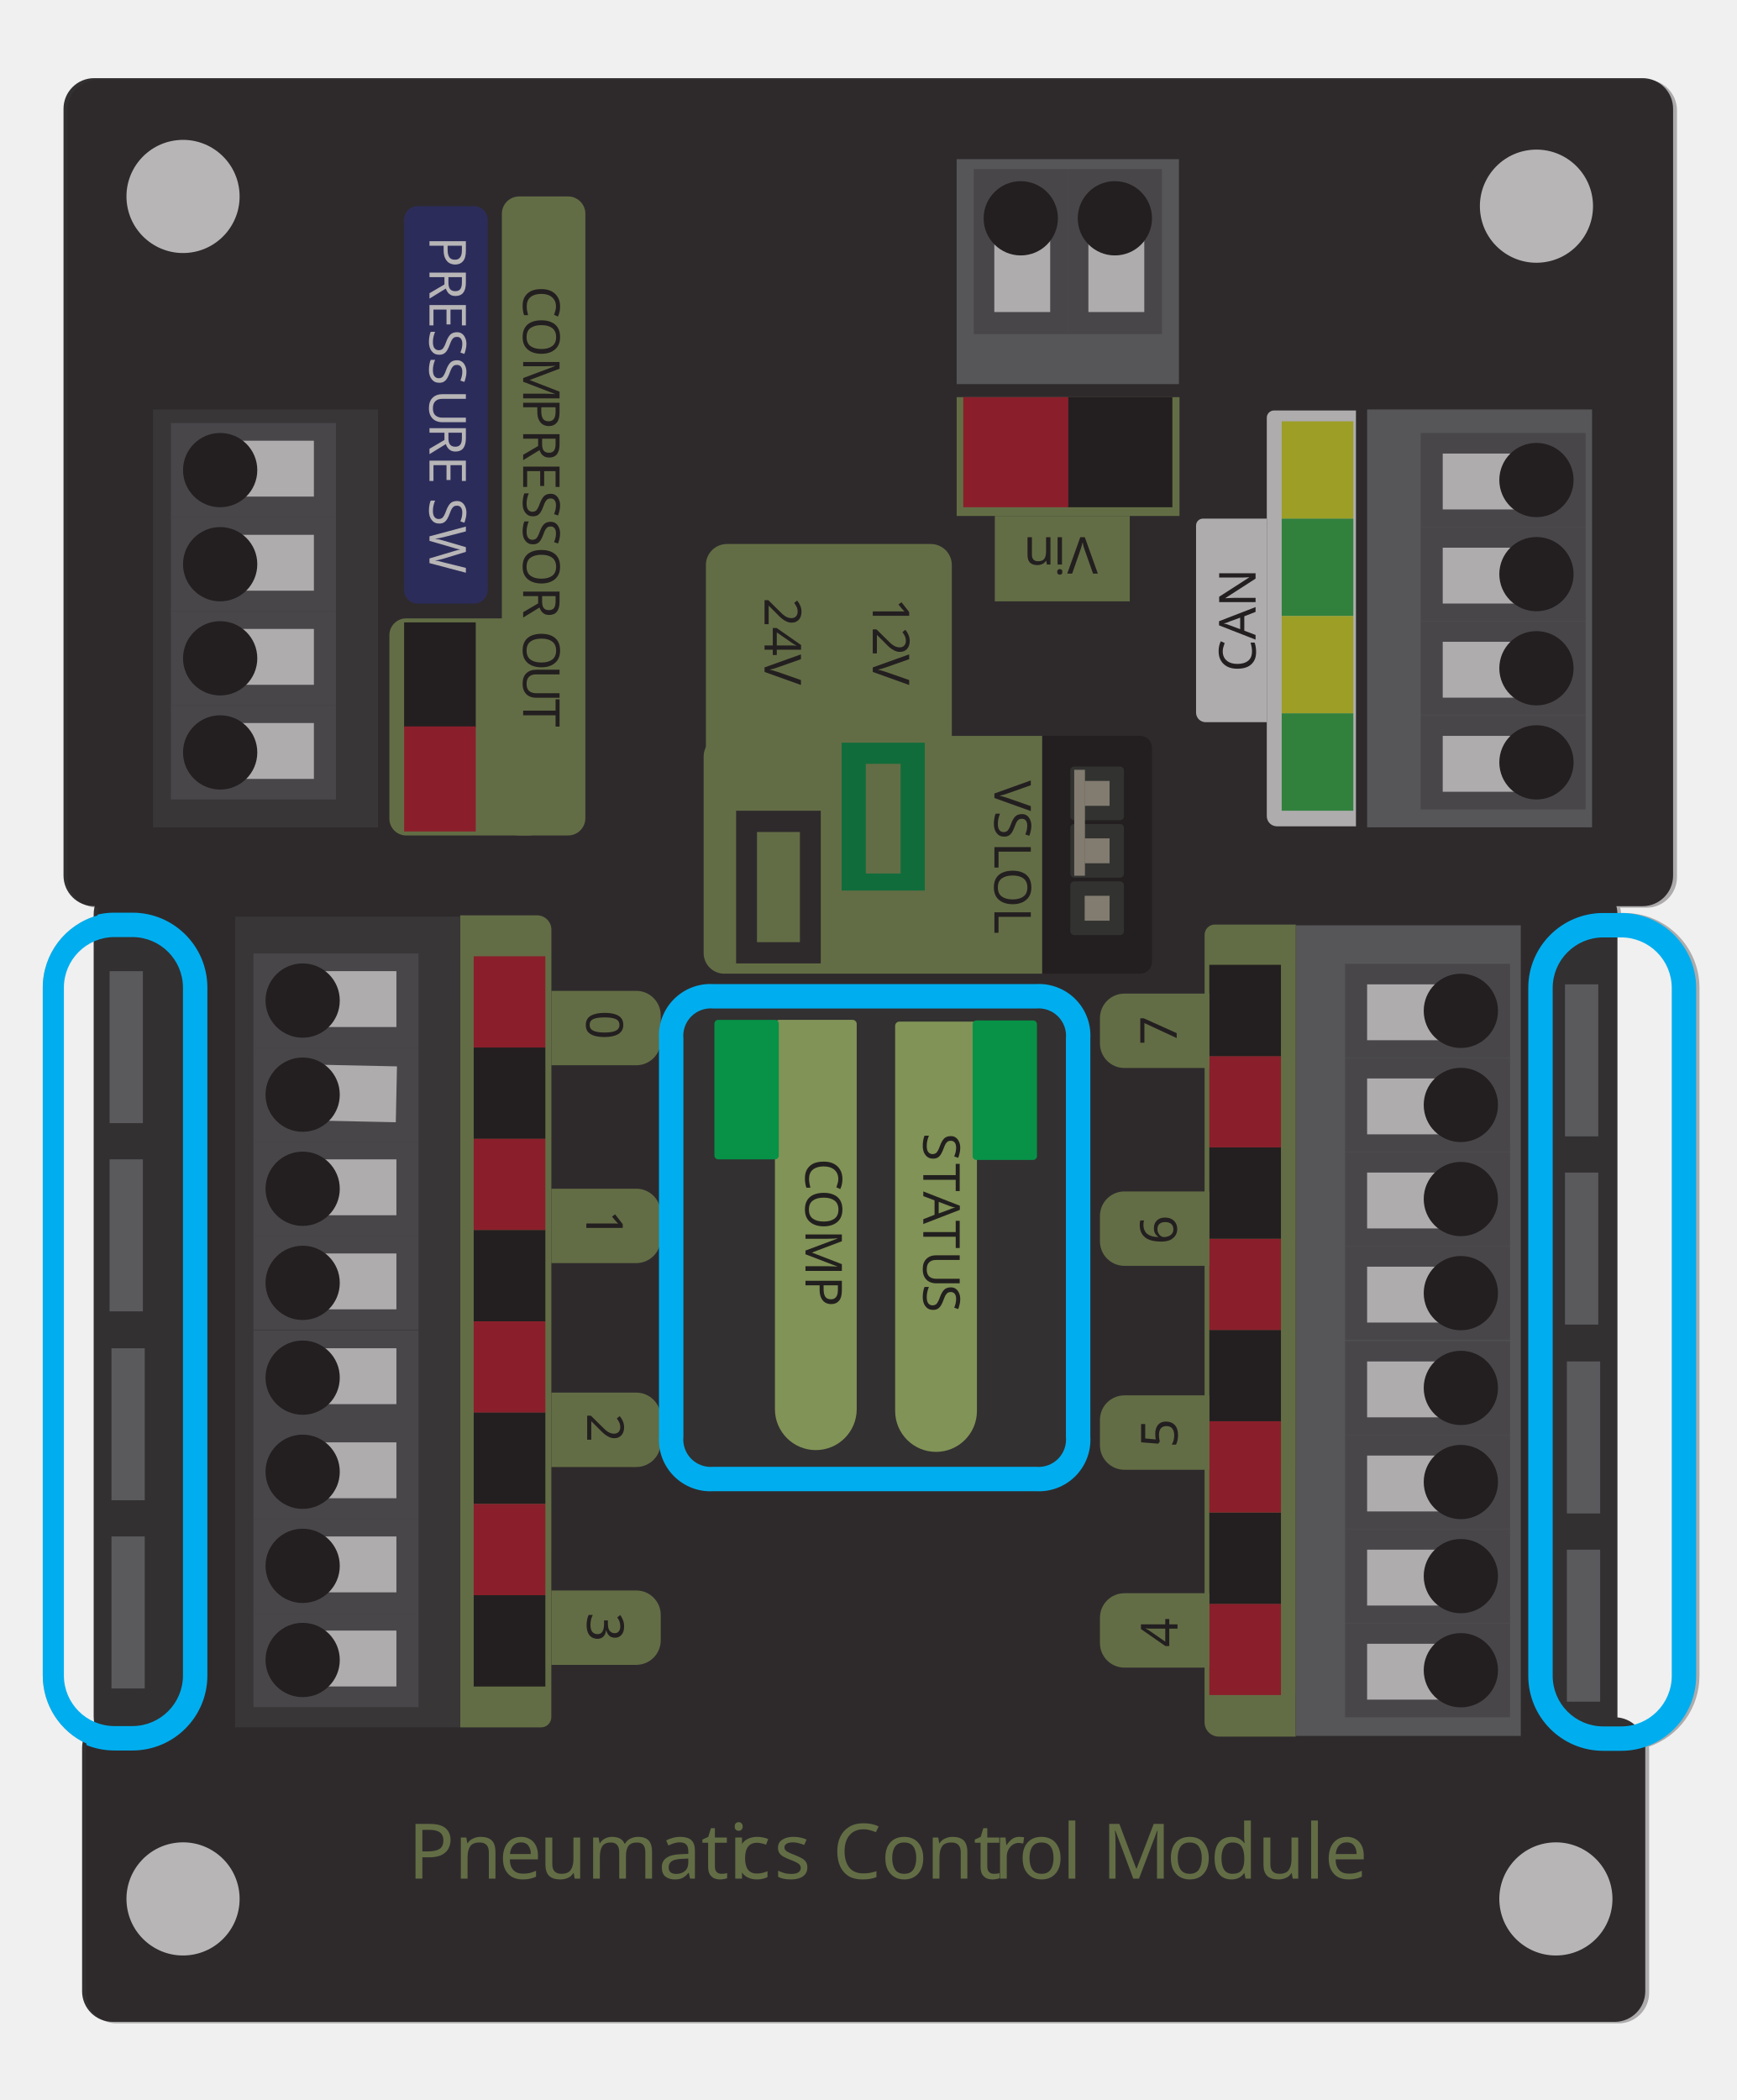
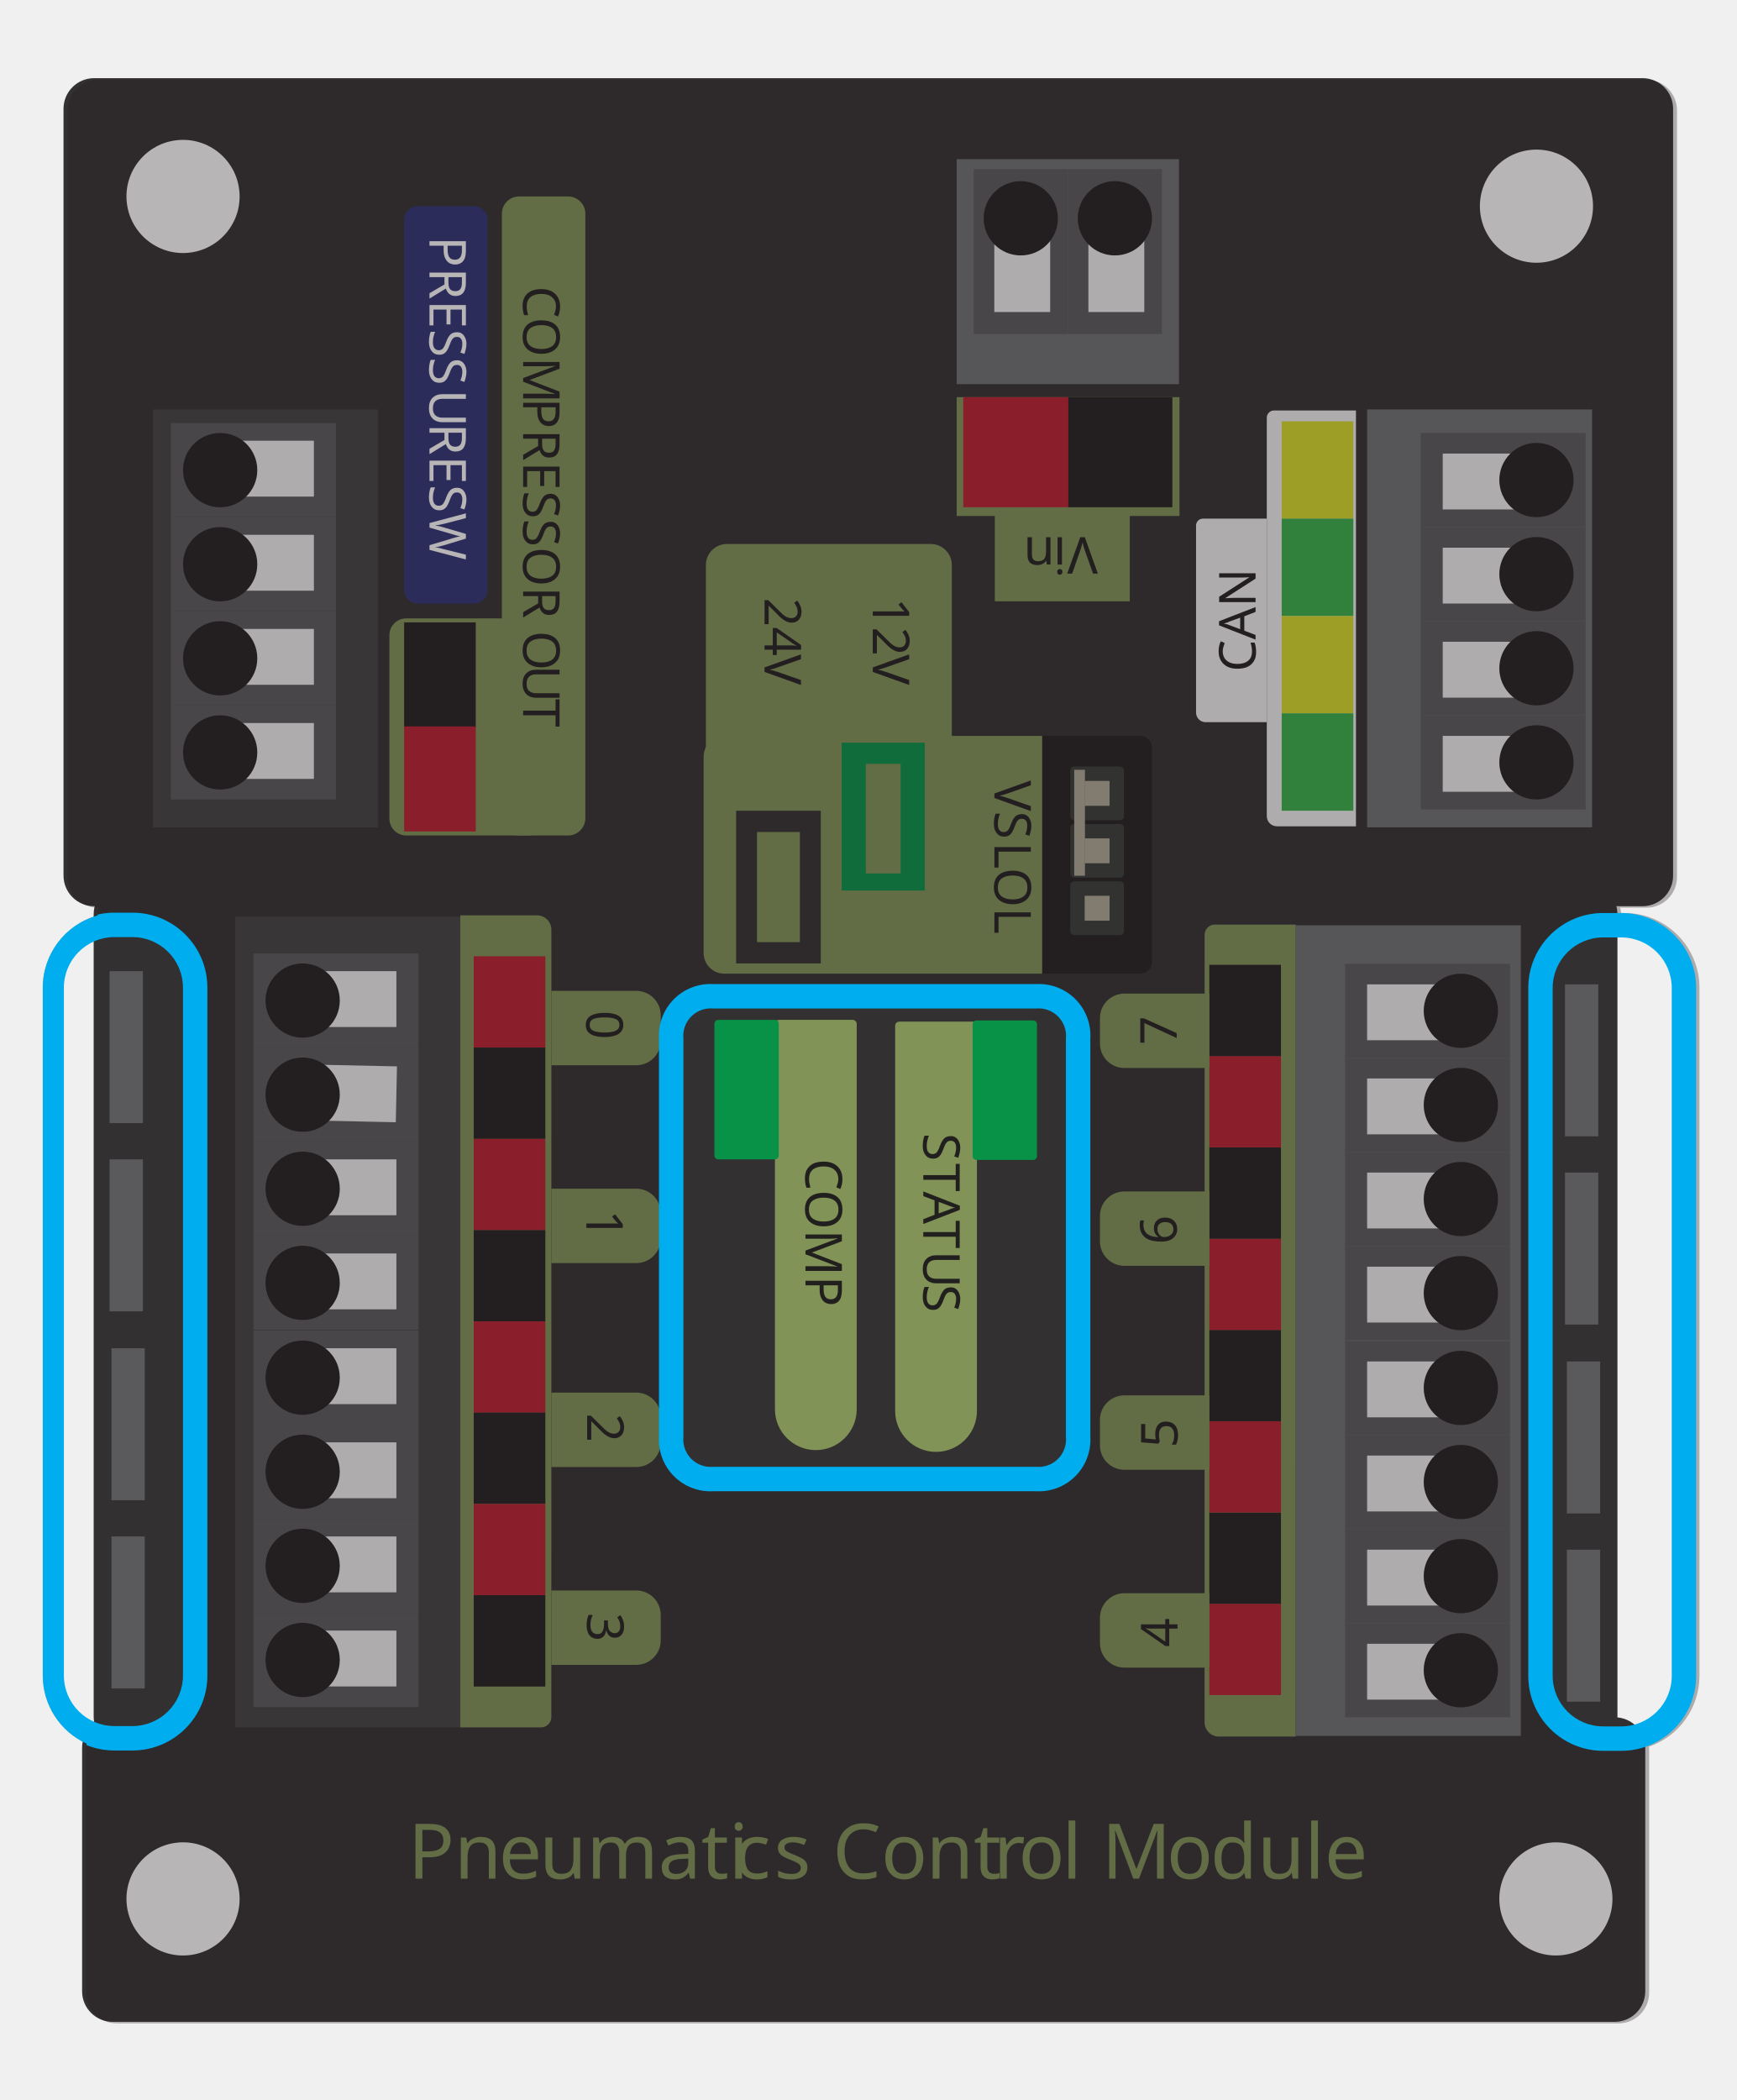
<svg xmlns="http://www.w3.org/2000/svg" id="Layer_1" data-name="Layer 1" viewBox="0 0 197.534 238.85">
  <defs>
-     <style>.cls-1{fill:none;}.cls-2{fill:#323031;}.cls-14,.cls-3{fill:#819356;}.cls-4{fill:#079247;}.cls-5{fill:#f2f2f2;}.cls-6{fill:#6e7071;}.cls-7{fill:#424242;}.cls-8{fill:#5a5a5d;}.cls-22,.cls-9{fill:#221f1f;}.cls-10{fill:#bc2030;}.cls-11{fill:#2f3378;}.cls-12{fill:#d6dd28;}.cls-13{fill:#37b24a;}.cls-14{font-size:8.706px;font-family:Heebo-Regular, Heebo;}.cls-15{letter-spacing:0.001em;}.cls-16{letter-spacing:-0em;}.cls-17{letter-spacing:-0.015em;}.cls-18,.cls-19{fill:#fff;}.cls-19,.cls-22{font-size:5.804px;font-family:Heebo-Light, Heebo;font-weight:300;}.cls-20{letter-spacing:0.001em;}.cls-21{letter-spacing:0.001em;}.cls-23{letter-spacing:-0em;}.cls-24{letter-spacing:0.001em;}.cls-25{letter-spacing:-0.03em;}.cls-26{letter-spacing:-0.046em;}.cls-27{letter-spacing:-0.06em;}.cls-28{fill:#383d37;}.cls-29{fill:#b0a997;}.cls-30{clip-path:url(#clip-path);}.cls-31{opacity:0.33;}.cls-32{fill:#231f20;}.cls-33{fill:#00aeef;}</style>
    <clipPath id="clip-path">
-       <path class="cls-1" d="M184.781,103.842h-.389a4.05,4.05,0,0,0-.108-.6h2.982a3.481,3.481,0,0,0,3.482-3.482V12.545a3.482,3.482,0,0,0-3.482-3.483H11.149a3.484,3.484,0,0,0-3.483,3.483V99.76a3.483,3.483,0,0,0,3.483,3.482h.08a3.615,3.615,0,0,0-.131.882,8.522,8.522,0,0,0-6.233,8.204v78.241a8.52,8.52,0,0,0,4.992,7.752,3.39,3.39,0,0,0-.08.654v27.675a3.481,3.481,0,0,0,3.481,3.483h170.843a3.482,3.482,0,0,0,3.482-3.483v-27.675c0-.107-.02-.208-.03-.313a8.522,8.522,0,0,0,5.753-8.055V112.367A8.525,8.525,0,0,0,184.781,103.842Z" />
+       <path d="M184.781 103.842h-.388a4.05 4.05 0 00-.108-.6h2.982a3.481 3.481 0 003.482-3.482V12.545a3.482 3.482 0 00-3.482-3.483H11.149a3.484 3.484 0 00-3.483 3.483V99.76a3.483 3.483 0 003.483 3.482h.08a3.615 3.615 0 00-.131.882 8.522 8.522 0 00-6.233 8.205v78.241a8.52 8.52 0 004.992 7.752 3.39 3.39 0 00-.08.654v27.675a3.481 3.481 0 003.48 3.483h170.844a3.482 3.482 0 003.482-3.483v-27.675c0-.107-.02-.208-.03-.313a8.522 8.522 0 005.753-8.055v-78.24a8.525 8.525 0 00-8.525-8.526z" fill="none" />
    </clipPath>
+     <style>.cls-2{fill:#323031}.cls-3{fill:#819356}.cls-4{fill:#079247}.cls-5{fill:#f2f2f2}.cls-6{fill:#6e7071}.cls-7{fill:#424242}.cls-8{fill:#5a5a5d}.cls-22,.cls-9{fill:#221f1f}.cls-10{fill:#bc2030}.cls-12{fill:#d6dd28}.cls-13{fill:#37b24a}.cls-15{letter-spacing:.001em}.cls-18{fill:#fff}.cls-22{font-size:5.804px;font-family:Heebo-Light,Heebo;font-weight:300}.cls-21{letter-spacing:.001em}.cls-23{letter-spacing:-0em}.cls-28{fill:#383d37}.cls-29{fill:#b0a997}</style>
  </defs>
-   <path class="cls-2" d="M186.826,103.069H10.708a3.483,3.483,0,0,1-3.483-3.482V12.372a3.484,3.484,0,0,1,3.483-3.483h176.118a3.482,3.482,0,0,1,3.482,3.483v87.215a3.481,3.481,0,0,1-3.482,3.482" />
-   <path class="cls-2" d="M180.38,198.832H14.253a3.597,3.597,0,0,1-3.598-3.598v-91.245a3.597,3.597,0,0,1,3.598-3.597H180.38a3.597,3.597,0,0,1,3.598,3.597v91.245a3.597,3.597,0,0,1-3.598,3.598" />
-   <path class="cls-2" d="M12.819,195.321H183.661a3.483,3.483,0,0,1,3.482,3.482v27.675a3.482,3.482,0,0,1-3.482,3.483H12.819a3.481,3.481,0,0,1-3.481-3.483v-27.675a3.482,3.482,0,0,1,3.481-3.482" />
-   <path class="cls-3" d="M82.386,110.746h36.167V83.698H82.386a2.349,2.349,0,0,0-2.349,2.349v22.35a2.349,2.349,0,0,0,2.349,2.349" />
-   <path class="cls-3" d="M80.293,64.264v36.127h27.972V64.264a2.39,2.39,0,0,0-2.389-2.389H82.682a2.389,2.389,0,0,0-2.389,2.389" />
-   <rect class="cls-4" x="95.733" y="84.471" width="9.458" height="16.818" />
-   <rect class="cls-2" x="83.73" y="92.211" width="9.629" height="17.368" />
-   <path class="cls-3" d="M92.796,164.932h0a4.651,4.651,0,0,1-4.651-4.651V116.469a.474.474,0,0,1,.473-.474h8.357a.474.474,0,0,1,.473.474V160.28a4.652,4.652,0,0,1-4.652,4.652" />
-   <path class="cls-3" d="M106.47,165.134h0a4.65,4.65,0,0,1-4.65-4.65v-43.813a.474.474,0,0,1,.473-.474h8.356a.474.474,0,0,1,.473.474v43.811a4.652,4.652,0,0,1-4.652,4.652" />
-   <path class="cls-3" d="M137.013,195.886l.007-89.565a1.164,1.164,0,0,1,1.164-1.165h9.209l-.007,92.361h-8.742a1.63,1.63,0,0,1-1.631-1.631" />
-   <path class="cls-3" d="M62.718,105.739l-.007,89.566a1.164,1.164,0,0,1-1.165,1.164H52.337l.007-92.361h8.743a1.631,1.631,0,0,1,1.631,1.631" />
-   <path class="cls-5" d="M144.093,92.83V47.511a.825.825,0,0,1,.824-.825h9.318v47.297h-8.989a1.153,1.153,0,0,1-1.153-1.153" />
-   <rect class="cls-3" x="108.817" y="45.172" width="25.346" height="13.512" />
-   <rect class="cls-3" x="113.158" y="58.684" width="15.348" height="9.712" />
-   <path class="cls-3" d="M64.619,95.023H59.05a1.964,1.964,0,0,1-1.964-1.964V24.308a1.964,1.964,0,0,1,1.964-1.964h5.569a1.964,1.964,0,0,1,1.964,1.964v68.751a1.964,1.964,0,0,1-1.964,1.964" />
-   <path class="cls-3" d="M60.124,95.023H46.199a1.908,1.908,0,0,1-1.908-1.908V72.243a1.908,1.908,0,0,1,1.908-1.908h13.925a1.908,1.908,0,0,1,1.908,1.908v20.872a1.908,1.908,0,0,1-1.908,1.908" />
-   <rect class="cls-6" x="108.818" y="18.102" width="25.286" height="25.589" />
-   <rect class="cls-7" x="26.748" y="104.257" width="25.589" height="92.201" />
-   <rect class="cls-6" x="147.396" y="105.241" width="25.589" height="92.201" />
-   <rect class="cls-6" x="155.504" y="46.571" width="25.589" height="47.529" />
-   <rect class="cls-7" x="17.408" y="46.571" width="25.59" height="47.529" />
-   <rect class="cls-8" x="19.446" y="48.118" width="18.767" height="10.703" />
-   <rect class="cls-5" x="23.663" y="50.126" width="12.041" height="6.355" />
-   <path class="cls-9" d="M29.266,53.469a4.223,4.223,0,1,1-4.223-4.223,4.223,4.223,0,0,1,4.223,4.223" />
-   <rect class="cls-8" x="19.446" y="58.822" width="18.767" height="10.703" />
-   <rect class="cls-5" x="23.663" y="60.829" width="12.041" height="6.355" />
-   <path class="cls-9" d="M29.266,64.173a4.223,4.223,0,1,1-4.223-4.223,4.223,4.223,0,0,1,4.223,4.223" />
-   <rect class="cls-8" x="19.446" y="69.525" width="18.767" height="10.704" />
-   <rect class="cls-5" x="23.663" y="71.532" width="12.041" height="6.355" />
-   <path class="cls-9" d="M29.266,74.876a4.223,4.223,0,1,1-4.223-4.223,4.224,4.224,0,0,1,4.223,4.223" />
-   <rect class="cls-8" x="19.446" y="80.228" width="18.767" height="10.703" />
-   <rect class="cls-5" x="23.663" y="82.236" width="12.041" height="6.354" />
-   <path class="cls-9" d="M29.266,85.58a4.223,4.223,0,1,1-4.223-4.223,4.223,4.223,0,0,1,4.223,4.223" />
-   <rect class="cls-8" x="161.595" y="81.358" width="18.767" height="10.703" />
-   <rect class="cls-5" x="164.104" y="83.698" width="12.041" height="6.355" />
-   <path class="cls-9" d="M170.542,86.709a4.223,4.223,0,1,1,4.223,4.223,4.223,4.223,0,0,1-4.223-4.223" />
-   <rect class="cls-8" x="161.595" y="70.654" width="18.767" height="10.704" />
-   <rect class="cls-5" x="164.104" y="72.995" width="12.041" height="6.355" />
-   <path class="cls-9" d="M170.542,76.005a4.223,4.223,0,1,1,4.223,4.224,4.223,4.223,0,0,1-4.223-4.224" />
-   <rect class="cls-8" x="161.595" y="59.95" width="18.767" height="10.703" />
-   <rect class="cls-5" x="164.104" y="62.292" width="12.041" height="6.354" />
-   <path class="cls-9" d="M170.542,65.302a4.223,4.223,0,1,1,4.223,4.223,4.223,4.223,0,0,1-4.223-4.223" />
-   <rect class="cls-8" x="161.595" y="49.246" width="18.767" height="10.703" />
-   <rect class="cls-5" x="164.104" y="51.587" width="12.041" height="6.355" />
-   <path class="cls-9" d="M170.542,54.598a4.223,4.223,0,1,1,4.223,4.223,4.223,4.223,0,0,1-4.223-4.223" />
-   <rect class="cls-8" x="121.46" y="19.233" width="10.704" height="18.767" />
-   <rect class="cls-5" x="123.802" y="23.449" width="6.355" height="12.041" />
-   <path class="cls-9" d="M126.812,29.052a4.223,4.223,0,1,1,4.224-4.223,4.223,4.223,0,0,1-4.224,4.223" />
-   <rect class="cls-8" x="110.757" y="19.233" width="10.703" height="18.767" />
-   <rect class="cls-5" x="113.099" y="23.449" width="6.354" height="12.041" />
-   <path class="cls-9" d="M116.109,29.052a4.223,4.223,0,1,1,4.223-4.223,4.223,4.223,0,0,1-4.223,4.223" />
-   <rect class="cls-8" x="28.829" y="108.451" width="18.767" height="10.703" />
-   <rect class="cls-5" x="33.046" y="110.457" width="12.042" height="6.354" />
-   <path class="cls-9" d="M38.649,113.802a4.223,4.223,0,1,1-4.223-4.223,4.223,4.223,0,0,1,4.223,4.223" />
-   <rect class="cls-8" x="28.829" y="119.154" width="18.767" height="10.703" />
-   <rect class="cls-5" x="35.89" y="118.317" width="6.355" height="12.042" transform="translate(-86.0651 160.7817) rotate(-88.795)" />
-   <path class="cls-9" d="M38.649,124.505a4.223,4.223,0,1,1-4.223-4.223,4.223,4.223,0,0,1,4.223,4.223" />
-   <rect class="cls-8" x="28.829" y="129.857" width="18.767" height="10.703" />
-   <rect class="cls-5" x="33.046" y="131.864" width="12.042" height="6.355" />
-   <path class="cls-9" d="M38.649,135.208a4.223,4.223,0,1,1-4.223-4.223,4.223,4.223,0,0,1,4.223,4.223" />
-   <rect class="cls-8" x="28.829" y="140.56" width="18.767" height="10.704" />
-   <rect class="cls-5" x="33.046" y="142.567" width="12.042" height="6.355" />
-   <path class="cls-9" d="M38.649,145.912a4.223,4.223,0,1,1-4.223-4.224,4.223,4.223,0,0,1,4.223,4.224" />
-   <rect class="cls-8" x="28.829" y="151.34" width="18.767" height="10.703" />
-   <rect class="cls-5" x="33.046" y="153.348" width="12.042" height="6.355" />
-   <path class="cls-9" d="M38.649,156.692a4.223,4.223,0,1,1-4.223-4.223,4.223,4.223,0,0,1,4.223,4.223" />
-   <rect class="cls-8" x="28.829" y="162.043" width="18.767" height="10.703" />
-   <rect class="cls-5" x="33.046" y="164.051" width="12.042" height="6.355" />
-   <path class="cls-9" d="M38.649,167.395a4.223,4.223,0,1,1-4.223-4.223,4.223,4.223,0,0,1,4.223,4.223" />
-   <rect class="cls-8" x="28.829" y="172.747" width="18.767" height="10.704" />
-   <rect class="cls-5" x="33.046" y="174.755" width="12.042" height="6.355" />
-   <path class="cls-9" d="M38.649,178.098a4.223,4.223,0,1,1-4.223-4.223,4.224,4.224,0,0,1,4.223,4.223" />
-   <rect class="cls-8" x="28.829" y="183.452" width="18.767" height="10.703" />
-   <rect class="cls-5" x="33.046" y="185.459" width="12.042" height="6.354" />
-   <path class="cls-9" d="M38.649,188.803a4.223,4.223,0,1,1-4.223-4.223,4.223,4.223,0,0,1,4.223,4.223" />
-   <rect class="cls-8" x="152.995" y="184.618" width="18.767" height="10.703" />
-   <rect class="cls-5" x="155.504" y="186.96" width="12.041" height="6.354" />
-   <path class="cls-9" d="M161.943,189.969a4.223,4.223,0,1,1,4.223,4.223,4.223,4.223,0,0,1-4.223-4.223" />
-   <rect class="cls-8" x="152.995" y="173.915" width="18.767" height="10.703" />
-   <rect class="cls-5" x="155.504" y="176.257" width="12.041" height="6.354" />
-   <path class="cls-9" d="M161.943,179.266a4.223,4.223,0,1,1,4.223,4.223,4.223,4.223,0,0,1-4.223-4.223" />
-   <rect class="cls-8" x="152.995" y="163.212" width="18.767" height="10.703" />
-   <rect class="cls-5" x="155.504" y="165.553" width="12.041" height="6.355" />
-   <path class="cls-9" d="M161.943,168.563a4.223,4.223,0,1,1,4.223,4.223,4.223,4.223,0,0,1-4.223-4.223" />
-   <rect class="cls-8" x="152.995" y="152.509" width="18.767" height="10.703" />
-   <rect class="cls-5" x="155.504" y="154.85" width="12.041" height="6.355" />
-   <path class="cls-9" d="M161.943,157.86a4.223,4.223,0,1,1,4.223,4.223,4.224,4.224,0,0,1-4.223-4.223" />
-   <rect class="cls-8" x="152.995" y="141.728" width="18.767" height="10.703" />
-   <rect class="cls-5" x="155.504" y="144.07" width="12.041" height="6.354" />
-   <path class="cls-9" d="M161.943,147.079a4.223,4.223,0,1,1,4.223,4.223,4.223,4.223,0,0,1-4.223-4.223" />
-   <rect class="cls-8" x="152.995" y="131.025" width="18.767" height="10.703" />
-   <rect class="cls-5" x="155.504" y="133.365" width="12.041" height="6.355" />
-   <path class="cls-9" d="M161.943,136.376a4.223,4.223,0,1,1,4.223,4.223,4.223,4.223,0,0,1-4.223-4.223" />
-   <rect class="cls-8" x="152.995" y="120.321" width="18.767" height="10.703" />
-   <rect class="cls-5" x="155.504" y="122.662" width="12.041" height="6.355" />
-   <path class="cls-9" d="M161.943,125.673a4.223,4.223,0,1,1,4.223,4.223,4.223,4.223,0,0,1-4.223-4.223" />
-   <rect class="cls-10" x="53.883" y="108.765" width="8.149" height="10.389" />
-   <rect class="cls-8" x="152.995" y="109.617" width="18.767" height="10.704" />
-   <rect class="cls-5" x="155.504" y="111.959" width="12.041" height="6.355" />
-   <path class="cls-9" d="M161.943,114.969a4.223,4.223,0,1,1,4.223,4.224,4.223,4.223,0,0,1-4.223-4.224" />
-   <rect class="cls-9" x="53.883" y="119.143" width="8.149" height="10.389" />
-   <rect class="cls-10" x="53.883" y="129.532" width="8.149" height="10.388" />
-   <rect class="cls-9" x="53.883" y="139.91" width="8.149" height="10.389" />
-   <rect class="cls-10" x="53.883" y="150.289" width="8.149" height="10.389" />
-   <rect class="cls-9" x="53.883" y="160.668" width="8.149" height="10.389" />
-   <rect class="cls-10" x="53.883" y="171.056" width="8.149" height="10.388" />
-   <rect class="cls-9" x="53.883" y="181.434" width="8.149" height="10.389" />
-   <rect class="cls-9" x="45.967" y="70.788" width="8.149" height="11.94" />
-   <rect class="cls-10" x="137.554" y="182.405" width="8.149" height="10.388" />
-   <rect class="cls-9" x="137.554" y="172.026" width="8.149" height="10.389" />
-   <rect class="cls-10" x="137.554" y="161.637" width="8.149" height="10.389" />
-   <rect class="cls-9" x="137.554" y="151.259" width="8.149" height="10.388" />
-   <rect class="cls-10" x="137.554" y="140.88" width="8.149" height="10.389" />
-   <rect class="cls-9" x="137.554" y="130.501" width="8.149" height="10.389" />
-   <rect class="cls-10" x="137.554" y="120.113" width="8.149" height="10.388" />
-   <rect class="cls-9" x="137.554" y="109.735" width="8.149" height="10.389" />
-   <rect class="cls-10" x="45.967" y="82.62" width="8.149" height="11.951" />
-   <path class="cls-11" d="M53.915,68.646h-6.399a1.548,1.548,0,0,1-1.549-1.549V24.998a1.548,1.548,0,0,1,1.549-1.549h6.399a1.549,1.549,0,0,1,1.549,1.549v42.099a1.549,1.549,0,0,1-1.549,1.549" />
-   <rect class="cls-9" x="121.412" y="45.172" width="11.94" height="12.521" />
-   <rect class="cls-10" x="109.568" y="45.172" width="11.951" height="12.521" />
-   <rect class="cls-12" x="145.787" y="47.923" width="8.149" height="11.077" />
-   <rect class="cls-13" x="145.787" y="58.991" width="8.149" height="11.077" />
-   <rect class="cls-12" x="145.787" y="70.067" width="8.149" height="11.077" />
-   <rect class="cls-13" x="145.787" y="81.134" width="8.149" height="11.077" />
-   <path class="cls-5" d="M136.047,81.051V59.768a.779.779,0,0,1,.778-.779h7.268v23.152h-6.956a1.09,1.09,0,0,1-1.09-1.09" />
-   <path class="cls-3" d="M72.371,121.16H62.717v-8.462h9.654a2.785,2.785,0,0,1,2.785,2.786v2.89a2.785,2.785,0,0,1-2.785,2.786" />
-   <path class="cls-3" d="M72.371,143.662H62.717V135.2h9.654a2.785,2.785,0,0,1,2.785,2.786v2.89a2.785,2.785,0,0,1-2.785,2.786" />
-   <path class="cls-3" d="M72.371,166.856H62.717v-8.462h9.654a2.785,2.785,0,0,1,2.785,2.786v2.89a2.785,2.785,0,0,1-2.785,2.786" />
-   <path class="cls-3" d="M72.371,189.358H62.717v-8.462h9.654a2.785,2.785,0,0,1,2.785,2.786v2.89a2.786,2.786,0,0,1-2.785,2.786" />
-   <path class="cls-3" d="M127.9,181.209h9.654v8.462H127.9a2.786,2.786,0,0,1-2.785-2.786v-2.891a2.785,2.785,0,0,1,2.785-2.785" />
-   <path class="cls-3" d="M127.9,158.707h9.654v8.462H127.9a2.785,2.785,0,0,1-2.785-2.786v-2.89a2.785,2.785,0,0,1,2.785-2.786" />
-   <path class="cls-3" d="M127.9,135.512h9.654v8.462H127.9a2.785,2.785,0,0,1-2.785-2.786v-2.89a2.785,2.785,0,0,1,2.785-2.786" />
-   <path class="cls-3" d="M127.9,113.01h9.654v8.462H127.9a2.785,2.785,0,0,1-2.785-2.786v-2.89a2.785,2.785,0,0,1,2.785-2.786" />
-   <path class="cls-4" d="M117.516,131.93h-6.448a.435.435,0,0,1-.435-.435V116.496a.434.434,0,0,1,.435-.433h6.448a.434.434,0,0,1,.435.433v14.999a.435.435,0,0,1-.435.435" />
-   <path class="cls-4" d="M88.145,131.863h-6.448a.434.434,0,0,1-.435-.434V116.43a.434.434,0,0,1,.435-.434h6.448a.434.434,0,0,1,.435.434v14.999a.434.434,0,0,1-.435.434" />
-   <rect class="cls-3" x="86.104" y="94.629" width="4.881" height="12.53" />
-   <rect class="cls-3" x="98.484" y="86.876" width="3.957" height="12.471" />
-   <path class="cls-9" d="M129.697,110.746h-11.145V83.698h11.145a1.338,1.338,0,0,1,1.338,1.337v24.374a1.338,1.338,0,0,1-1.338,1.337" />
-   <text class="cls-14" transform="translate(46.4182 213.6699)">Pn<tspan class="cls-15" x="10.304" y="0">e</tspan>
-     <tspan class="cls-16" x="14.934" y="0">umati</tspan>
+   <path class="cls-2" d="M186.826 103.07H10.708a3.483 3.483 0 01-3.483-3.483V12.372a3.484 3.484 0 013.483-3.483h176.118a3.482 3.482 0 013.482 3.483v87.215a3.481 3.481 0 01-3.482 3.482" />
+   <path class="cls-2" d="M180.38 198.832H14.253a3.597 3.597 0 01-3.598-3.598v-91.245a3.597 3.597 0 013.598-3.597H180.38a3.597 3.597 0 013.598 3.597v91.245a3.597 3.597 0 01-3.598 3.598" />
+   <path class="cls-2" d="M12.819 195.321H183.66a3.483 3.483 0 013.482 3.482v27.675a3.482 3.482 0 01-3.482 3.483H12.818a3.481 3.481 0 01-3.48-3.483v-27.675a3.482 3.482 0 013.48-3.482" />
+   <path class="cls-3" d="M82.386 110.746h36.167V83.698H82.386a2.35 2.35 0 00-2.35 2.349v22.35a2.35 2.35 0 002.35 2.349" />
+   <path class="cls-3" d="M80.293 64.264v36.128h27.972V64.264a2.39 2.39 0 00-2.389-2.39H82.682a2.389 2.389 0 00-2.389 2.39" />
+   <path class="cls-4" d="M95.733 84.471h9.458v16.818h-9.458z" />
+   <path class="cls-2" d="M83.73 92.211h9.629v17.368H83.73z" />
+   <path class="cls-3" d="M92.796 164.932a4.651 4.651 0 01-4.65-4.65v-43.813a.474.474 0 01.472-.474h8.357a.474.474 0 01.473.474v43.811a4.652 4.652 0 01-4.652 4.652M106.47 165.134a4.65 4.65 0 01-4.65-4.65V116.67a.474.474 0 01.473-.474h8.356a.474.474 0 01.473.474v43.81a4.652 4.652 0 01-4.652 4.653M137.013 195.886l.007-89.565a1.164 1.164 0 011.164-1.165h9.209l-.007 92.36h-8.742a1.63 1.63 0 01-1.631-1.63M62.718 105.74l-.007 89.565a1.164 1.164 0 01-1.165 1.164h-9.209l.007-92.36h8.743a1.631 1.631 0 011.631 1.63" />
+   <path class="cls-5" d="M144.093 92.83V47.51a.825.825 0 01.824-.824h9.318v47.297h-8.989a1.153 1.153 0 01-1.153-1.153" />
+   <path class="cls-3" d="M108.817 45.172h25.346v13.512h-25.346zM113.158 58.684h15.348v9.712h-15.348zM64.62 95.023h-5.57a1.964 1.964 0 01-1.964-1.964V24.31a1.964 1.964 0 011.964-1.965h5.569a1.964 1.964 0 011.964 1.964V93.06a1.964 1.964 0 01-1.964 1.964" />
+   <path class="cls-3" d="M60.124 95.023H46.2a1.908 1.908 0 01-1.908-1.908V72.243a1.908 1.908 0 011.908-1.908h13.925a1.908 1.908 0 011.908 1.908v20.872a1.908 1.908 0 01-1.908 1.908" />
+   <path class="cls-6" d="M108.818 18.102h25.286v25.589h-25.286z" />
+   <path class="cls-7" d="M26.748 104.257h25.589v92.201H26.748z" />
+   <path class="cls-6" d="M147.396 105.241h25.589v92.201h-25.589zM155.504 46.571h25.589V94.1h-25.589z" />
+   <path class="cls-7" d="M17.408 46.571h25.59V94.1h-25.59z" />
+   <path class="cls-8" d="M19.446 48.118h18.767v10.703H19.446z" />
+   <path class="cls-5" d="M23.663 50.126h12.041v6.355H23.663z" />
+   <path class="cls-9" d="M29.266 53.47a4.223 4.223 0 11-4.223-4.223 4.223 4.223 0 014.223 4.222" />
+   <path class="cls-8" d="M19.446 58.822h18.767v10.703H19.446z" />
+   <path class="cls-5" d="M23.663 60.829h12.041v6.355H23.663z" />
+   <path class="cls-9" d="M29.266 64.173a4.223 4.223 0 11-4.223-4.223 4.223 4.223 0 014.223 4.223" />
+   <path class="cls-8" d="M19.446 69.525h18.767v10.704H19.446z" />
+   <path class="cls-5" d="M23.663 71.532h12.041v6.355H23.663z" />
+   <path class="cls-9" d="M29.266 74.876a4.223 4.223 0 11-4.223-4.223 4.224 4.224 0 014.223 4.223" />
+   <path class="cls-8" d="M19.446 80.228h18.767v10.703H19.446z" />
+   <path class="cls-5" d="M23.663 82.236h12.041v6.354H23.663z" />
+   <path class="cls-9" d="M29.266 85.58a4.223 4.223 0 11-4.223-4.223 4.223 4.223 0 014.223 4.223" />
+   <path class="cls-8" d="M161.595 81.358h18.767v10.703h-18.767z" />
+   <path class="cls-5" d="M164.104 83.698h12.041v6.355h-12.041z" />
+   <path class="cls-9" d="M170.542 86.709a4.223 4.223 0 114.223 4.223 4.223 4.223 0 01-4.223-4.223" />
+   <path class="cls-8" d="M161.595 70.654h18.767v10.704h-18.767z" />
+   <path class="cls-5" d="M164.104 72.995h12.041v6.355h-12.041z" />
+   <path class="cls-9" d="M170.542 76.005a4.223 4.223 0 114.223 4.224 4.223 4.223 0 01-4.223-4.224" />
+   <path class="cls-8" d="M161.595 59.95h18.767v10.703h-18.767z" />
+   <path class="cls-5" d="M164.104 62.292h12.041v6.354h-12.041z" />
+   <path class="cls-9" d="M170.542 65.302a4.223 4.223 0 114.223 4.223 4.223 4.223 0 01-4.223-4.223" />
+   <path class="cls-8" d="M161.595 49.246h18.767v10.703h-18.767z" />
+   <path class="cls-5" d="M164.104 51.587h12.041v6.355h-12.041z" />
+   <path class="cls-9" d="M170.542 54.598a4.223 4.223 0 114.223 4.223 4.223 4.223 0 01-4.223-4.223" />
+   <path class="cls-8" d="M121.46 19.233h10.704V38H121.46z" />
+   <path class="cls-5" d="M123.802 23.449h6.355V35.49h-6.355z" />
+   <path class="cls-9" d="M126.812 29.052a4.223 4.223 0 114.224-4.223 4.223 4.223 0 01-4.224 4.223" />
+   <path class="cls-8" d="M110.757 19.233h10.703V38h-10.703z" />
+   <path class="cls-5" d="M113.099 23.449h6.354V35.49h-6.354z" />
+   <path class="cls-9" d="M116.109 29.052a4.223 4.223 0 114.223-4.223 4.223 4.223 0 01-4.223 4.223" />
+   <path class="cls-8" d="M28.829 108.451h18.767v10.703H28.829z" />
+   <path class="cls-5" d="M33.046 110.457h12.042v6.354H33.046z" />
+   <path class="cls-9" d="M38.649 113.802a4.223 4.223 0 11-4.223-4.223 4.223 4.223 0 014.223 4.223" />
+   <path class="cls-8" d="M28.829 119.154h18.767v10.703H28.829z" />
+   <path class="cls-5" transform="rotate(-88.795 39.067 124.338)" d="M35.89 118.317h6.355v12.042H35.89z" />
+   <path class="cls-9" d="M38.649 124.505a4.223 4.223 0 11-4.223-4.223 4.223 4.223 0 014.223 4.223" />
+   <path class="cls-8" d="M28.829 129.857h18.767v10.703H28.829z" />
+   <path class="cls-5" d="M33.046 131.864h12.042v6.355H33.046z" />
+   <path class="cls-9" d="M38.649 135.208a4.223 4.223 0 11-4.223-4.223 4.223 4.223 0 014.223 4.223" />
+   <path class="cls-8" d="M28.829 140.56h18.767v10.704H28.829z" />
+   <path class="cls-5" d="M33.046 142.567h12.042v6.355H33.046z" />
+   <path class="cls-9" d="M38.649 145.912a4.223 4.223 0 11-4.223-4.224 4.223 4.223 0 014.223 4.224" />
+   <path class="cls-8" d="M28.829 151.34h18.767v10.703H28.829z" />
+   <path class="cls-5" d="M33.046 153.348h12.042v6.355H33.046z" />
+   <path class="cls-9" d="M38.649 156.692a4.223 4.223 0 11-4.223-4.223 4.223 4.223 0 014.223 4.223" />
+   <path class="cls-8" d="M28.829 162.043h18.767v10.703H28.829z" />
+   <path class="cls-5" d="M33.046 164.051h12.042v6.355H33.046z" />
+   <path class="cls-9" d="M38.649 167.395a4.223 4.223 0 11-4.223-4.223 4.223 4.223 0 014.223 4.223" />
+   <path class="cls-8" d="M28.829 172.747h18.767v10.704H28.829z" />
+   <path class="cls-5" d="M33.046 174.755h12.042v6.355H33.046z" />
+   <path class="cls-9" d="M38.649 178.098a4.223 4.223 0 11-4.223-4.223 4.224 4.224 0 014.223 4.223" />
+   <path class="cls-8" d="M28.829 183.452h18.767v10.703H28.829z" />
+   <path class="cls-5" d="M33.046 185.459h12.042v6.354H33.046z" />
+   <path class="cls-9" d="M38.649 188.803a4.223 4.223 0 11-4.223-4.223 4.223 4.223 0 014.223 4.222" />
+   <path class="cls-8" d="M152.995 184.618h18.767v10.703h-18.767z" />
+   <path class="cls-5" d="M155.504 186.96h12.041v6.354h-12.041z" />
+   <path class="cls-9" d="M161.943 189.97a4.223 4.223 0 114.223 4.223 4.223 4.223 0 01-4.223-4.224" />
+   <path class="cls-8" d="M152.995 173.915h18.767v10.703h-18.767z" />
+   <path class="cls-5" d="M155.504 176.257h12.041v6.354h-12.041z" />
+   <path class="cls-9" d="M161.943 179.266a4.223 4.223 0 114.223 4.223 4.223 4.223 0 01-4.223-4.223" />
+   <path class="cls-8" d="M152.995 163.212h18.767v10.703h-18.767z" />
+   <path class="cls-5" d="M155.504 165.553h12.041v6.355h-12.041z" />
+   <path class="cls-9" d="M161.943 168.563a4.223 4.223 0 114.223 4.223 4.223 4.223 0 01-4.223-4.223" />
+   <path class="cls-8" d="M152.995 152.509h18.767v10.703h-18.767z" />
+   <path class="cls-5" d="M155.504 154.85h12.041v6.355h-12.041z" />
+   <path class="cls-9" d="M161.943 157.86a4.223 4.223 0 114.223 4.223 4.224 4.224 0 01-4.223-4.223" />
+   <path class="cls-8" d="M152.995 141.728h18.767v10.703h-18.767z" />
+   <path class="cls-5" d="M155.504 144.07h12.041v6.354h-12.041z" />
+   <path class="cls-9" d="M161.943 147.079a4.223 4.223 0 114.223 4.223 4.223 4.223 0 01-4.223-4.223" />
+   <path class="cls-8" d="M152.995 131.025h18.767v10.703h-18.767z" />
+   <path class="cls-5" d="M155.504 133.365h12.041v6.355h-12.041z" />
+   <path class="cls-9" d="M161.943 136.376a4.223 4.223 0 114.223 4.223 4.223 4.223 0 01-4.223-4.223" />
+   <path class="cls-8" d="M152.995 120.321h18.767v10.703h-18.767z" />
+   <path class="cls-5" d="M155.504 122.662h12.041v6.355h-12.041z" />
+   <path class="cls-9" d="M161.943 125.673a4.223 4.223 0 114.223 4.223 4.223 4.223 0 01-4.223-4.223" />
+   <path class="cls-10" d="M53.883 108.765h8.149v10.389h-8.149z" />
+   <path class="cls-8" d="M152.995 109.617h18.767v10.704h-18.767z" />
+   <path class="cls-5" d="M155.504 111.959h12.041v6.355h-12.041z" />
+   <path class="cls-9" d="M161.943 114.969a4.223 4.223 0 114.223 4.224 4.223 4.223 0 01-4.223-4.224M53.883 119.143h8.149v10.389h-8.149z" />
+   <path class="cls-10" d="M53.883 129.532h8.149v10.388h-8.149z" />
+   <path class="cls-9" d="M53.883 139.91h8.149v10.389h-8.149z" />
+   <path class="cls-10" d="M53.883 150.289h8.149v10.389h-8.149z" />
+   <path class="cls-9" d="M53.883 160.668h8.149v10.389h-8.149z" />
+   <path class="cls-10" d="M53.883 171.056h8.149v10.388h-8.149z" />
+   <path class="cls-9" d="M53.883 181.434h8.149v10.389h-8.149zM45.967 70.788h8.149v11.94h-8.149z" />
+   <path class="cls-10" d="M137.554 182.405h8.149v10.388h-8.149z" />
+   <path class="cls-9" d="M137.554 172.026h8.149v10.389h-8.149z" />
+   <path class="cls-10" d="M137.554 161.637h8.149v10.389h-8.149z" />
+   <path class="cls-9" d="M137.554 151.259h8.149v10.388h-8.149z" />
+   <path class="cls-10" d="M137.554 140.88h8.149v10.389h-8.149z" />
+   <path class="cls-9" d="M137.554 130.501h8.149v10.389h-8.149z" />
+   <path class="cls-10" d="M137.554 120.113h8.149v10.388h-8.149z" />
+   <path class="cls-9" d="M137.554 109.735h8.149v10.389h-8.149z" />
+   <path class="cls-10" d="M45.967 82.62h8.149v11.951h-8.149z" />
+   <path d="M53.915 68.646h-6.399a1.548 1.548 0 01-1.549-1.549V24.998a1.548 1.548 0 011.55-1.549h6.398a1.549 1.549 0 011.55 1.55v42.098a1.549 1.549 0 01-1.55 1.55" fill="#2f3378" />
+   <path class="cls-9" d="M121.412 45.172h11.94v12.521h-11.94z" />
+   <path class="cls-10" d="M109.568 45.172h11.951v12.521h-11.951z" />
+   <path class="cls-12" d="M145.787 47.923h8.149V59h-8.149z" />
+   <path class="cls-13" d="M145.787 58.991h8.149v11.077h-8.149z" />
+   <path class="cls-12" d="M145.787 70.067h8.149v11.077h-8.149z" />
+   <path class="cls-13" d="M145.787 81.134h8.149v11.077h-8.149z" />
+   <path class="cls-5" d="M136.047 81.05V59.769a.78.78 0 01.778-.78h7.268v23.153h-6.956a1.09 1.09 0 01-1.09-1.09" />
+   <path class="cls-3" d="M72.371 121.16h-9.654v-8.462h9.654a2.785 2.785 0 012.785 2.786v2.89a2.785 2.785 0 01-2.785 2.786M72.371 143.662h-9.654V135.2h9.654a2.785 2.785 0 012.785 2.786v2.89a2.785 2.785 0 01-2.785 2.786M72.371 166.856h-9.654v-8.462h9.654a2.785 2.785 0 012.785 2.786v2.89a2.785 2.785 0 01-2.785 2.786M72.371 189.358h-9.654v-8.462h9.654a2.785 2.785 0 012.785 2.786v2.89a2.786 2.786 0 01-2.785 2.786M127.9 181.209h9.654v8.462H127.9a2.786 2.786 0 01-2.785-2.786v-2.891a2.785 2.785 0 012.785-2.785M127.9 158.707h9.654v8.462H127.9a2.785 2.785 0 01-2.785-2.786v-2.89a2.785 2.785 0 012.785-2.786M127.9 135.512h9.654v8.462H127.9a2.785 2.785 0 01-2.785-2.786v-2.89a2.785 2.785 0 012.785-2.786M127.9 113.01h9.654v8.462H127.9a2.785 2.785 0 01-2.785-2.785v-2.89a2.785 2.785 0 012.785-2.787" />
+   <path class="cls-4" d="M117.516 131.93h-6.448a.435.435 0 01-.435-.435v-14.999a.434.434 0 01.435-.432h6.448a.434.434 0 01.435.432v15a.435.435 0 01-.435.434M88.145 131.863h-6.448a.434.434 0 01-.435-.434V116.43a.434.434 0 01.435-.434h6.448a.434.434 0 01.435.434v14.999a.434.434 0 01-.435.434" />
+   <path class="cls-3" d="M86.104 94.629h4.881v12.53h-4.881zM98.484 86.876h3.957v12.471h-3.957z" />
+   <path class="cls-9" d="M129.697 110.746h-11.145V83.698h11.145a1.338 1.338 0 011.338 1.337v24.374a1.338 1.338 0 01-1.338 1.337" />
+   <text transform="translate(46.418 213.67)" font-size="8.706" font-family="Heebo-Regular,Heebo" fill="#819356">Pn<tspan class="cls-15" x="10.304" y="0">e</tspan>
+     <tspan x="14.934" y="0" letter-spacing="0em">umati</tspan>
    <tspan class="cls-15" x="37.067" y="0">c</tspan>
    <tspan x="41.637" y="0">s </tspan>
    <tspan class="cls-15" x="48.29" y="0">Co</tspan>
    <tspan x="58.943" y="0">nt</tspan>
-     <tspan class="cls-17" x="66.599" y="0">r</tspan>
+     <tspan x="66.599" y="0" letter-spacing="-.015em">r</tspan>
    <tspan class="cls-15" x="69.418" y="0">o</tspan>
    <tspan x="74.396" y="0">l M</tspan>
    <tspan class="cls-15" x="86.277" y="0">o</tspan>
    <tspan x="91.255" y="0">dule</tspan>
  </text>
-   <path class="cls-18" d="M168.363,24.089a6.434,6.434,0,1,1,7.042,5.763,6.434,6.434,0,0,1-7.042-5.763" />
-   <path class="cls-18" d="M14.417,22.983a6.435,6.435,0,1,1,7.042,5.764,6.436,6.436,0,0,1-7.042-5.764" />
-   <path class="cls-18" d="M14.417,216.619a6.435,6.435,0,1,1,7.042,5.763,6.435,6.435,0,0,1-7.042-5.763" />
-   <path class="cls-18" d="M170.574,216.619a6.434,6.434,0,1,1,7.042,5.763,6.434,6.434,0,0,1-7.042-5.763" />
-   <text class="cls-19" transform="translate(48.8513 26.8681) rotate(90)">
-     <tspan class="cls-20">P</tspan>
+   <path class="cls-18" d="M168.363 24.089a6.434 6.434 0 117.042 5.763 6.434 6.434 0 01-7.042-5.763M14.417 22.983a6.435 6.435 0 117.042 5.764 6.436 6.436 0 01-7.042-5.764M14.417 216.619a6.435 6.435 0 117.042 5.763 6.435 6.435 0 01-7.042-5.763M170.574 216.619a6.434 6.434 0 117.042 5.763 6.434 6.434 0 01-7.042-5.763" />
+   <text transform="rotate(90 10.992 37.86)" font-size="5.804" font-family="Heebo-Light,Heebo" font-weight="300" fill="#fff">
+     <tspan letter-spacing=".001em">P</tspan>
    <tspan x="3.579" y="0">R</tspan>
    <tspan class="cls-21" x="7.266" y="0">E</tspan>
    <tspan x="10.573" y="0">SS</tspan>
    <tspan class="cls-21" x="17.448" y="0">U</tspan>
    <tspan x="21.271" y="0">R</tspan>
    <tspan class="cls-21" x="24.959" y="0">E</tspan>
-     <tspan x="28.266" y="0" xml:space="preserve"> SW</tspan>
-   </text>
-   <text class="cls-22" transform="translate(99.2742 67.9765) rotate(90)">
+     <tspan x="28.266" y="0"> SW</tspan>
+   </text>
+   <text class="cls-22" transform="rotate(90 15.649 83.625)">
    <tspan class="cls-21">12</tspan>
    <tspan x="6.45" y="0">V</tspan>
  </text>
-   <text class="cls-22" transform="translate(59.5066 32.5211) rotate(90)">COM<tspan class="cls-21" x="12.721" y="0">P</tspan>
+   <text class="cls-22" transform="rotate(90 13.493 46.014)">COM<tspan class="cls-21" x="12.721" y="0">P</tspan>
    <tspan class="cls-23" x="16.301" y="0">R</tspan>
-     <tspan class="cls-24" x="19.987" y="0">E</tspan>
+     <tspan x="19.987" y="0" letter-spacing=".001em">E</tspan>
    <tspan x="23.295" y="0">SSOR</tspan>
    <tspan class="cls-21" x="37.787" y="0"> </tspan>
    <tspan x="39.207" y="0">O</tspan>
    <tspan class="cls-21" x="43.138" y="0">U</tspan>
    <tspan x="46.961" y="0">T</tspan>
  </text>
-   <text class="cls-22" transform="translate(86.9636 67.9763) rotate(90)">
+   <text class="cls-22" transform="rotate(90 9.494 77.47)">
    <tspan class="cls-21">24</tspan>
    <tspan x="6.45" y="0">V</tspan>
  </text>
-   <text class="cls-22" transform="translate(113.1101 88.7658) rotate(90)">VS<tspan class="cls-25" x="7.019" y="0">L</tspan>
+   <text class="cls-22" transform="rotate(90 12.172 100.938)">VS<tspan x="7.019" y="0" letter-spacing="-.03em">L</tspan>
    <tspan class="cls-23" x="9.906" y="0">OL</tspan>
  </text>
-   <text class="cls-22" transform="translate(91.6189 131.7602) rotate(90)">COMP</text>
-   <text class="cls-22" transform="translate(105.0212 128.8756) rotate(90)">S<tspan class="cls-26" x="3.438" y="0">T</tspan>
-     <tspan class="cls-27" x="6.636" y="0">A</tspan>
+   <text class="cls-22" transform="rotate(90 -20.07 111.69)">COMP</text>
+   <text class="cls-22" transform="rotate(90 -11.927 116.948)">S<tspan x="3.438" y="0" letter-spacing="-.046em">T</tspan>
+     <tspan x="6.636" y="0" letter-spacing="-.06em">A</tspan>
    <tspan x="9.915" y="0">T</tspan>
    <tspan class="cls-21" x="13.381" y="0">U</tspan>
    <tspan x="17.205" y="0">S</tspan>
  </text>
-   <text class="cls-22" transform="translate(124.8767 61.1008) rotate(180)">V<tspan class="cls-21" x="3.582" y="0">i</tspan>
+   <text class="cls-22" transform="rotate(180 62.438 30.55)">V<tspan class="cls-21" x="3.582" y="0">i</tspan>
    <tspan x="4.892" y="0">n</tspan>
  </text>
-   <text class="cls-22" transform="translate(142.8157 76.4192) rotate(-90)">CAN</text>
-   <text class="cls-22" transform="translate(133.843 118.8488) rotate(-90)">7</text>
-   <text class="cls-22" transform="translate(133.8434 141.5305) rotate(-90)">6</text>
-   <text class="cls-22" transform="translate(133.9361 164.6701) rotate(-90)">5</text>
-   <text class="cls-22" transform="translate(133.9354 187.3459) rotate(-90)">4</text>
-   <text class="cls-22" transform="translate(66.7869 183.4111) rotate(90)">3</text>
-   <text class="cls-22" transform="translate(66.7869 160.7356) rotate(90)">2</text>
-   <text class="cls-22" transform="translate(66.6941 137.5959) rotate(90)">1</text>
-   <text class="cls-22" transform="translate(66.6941 114.9204) rotate(90)">0</text>
-   <rect class="cls-28" x="121.74" y="87.184" width="6.107" height="6.107" rx="0.455" />
-   <rect class="cls-28" x="121.74" y="93.716" width="6.107" height="6.107" rx="0.455" />
-   <rect class="cls-28" x="121.74" y="100.248" width="6.107" height="6.107" rx="0.455" />
-   <rect class="cls-29" x="123.378" y="88.822" width="2.831" height="2.831" />
-   <rect class="cls-29" x="123.378" y="101.886" width="2.831" height="2.831" />
-   <rect class="cls-29" x="123.378" y="95.354" width="2.831" height="2.831" />
-   <rect class="cls-29" x="122.189" y="87.557" width="1.219" height="12.047" />
-   <rect class="cls-8" x="12.465" y="110.457" width="3.786" height="17.287" />
-   <rect class="cls-8" x="12.465" y="131.864" width="3.786" height="17.287" />
-   <rect class="cls-8" x="12.678" y="153.348" width="3.786" height="17.287" />
-   <rect class="cls-8" x="12.678" y="174.755" width="3.786" height="17.287" />
-   <rect class="cls-8" x="178.012" y="111.959" width="3.786" height="17.287" />
-   <rect class="cls-8" x="178.012" y="133.365" width="3.786" height="17.287" />
-   <rect class="cls-8" x="178.225" y="154.849" width="3.786" height="17.287" />
-   <rect class="cls-8" x="178.225" y="176.256" width="3.786" height="17.287" />
-   <g class="cls-30">
-     <g class="cls-31">
-       <path class="cls-32" d="M13.813,247.912a24.96,24.96,0,0,1-24.932-24.932V14.758A24.96,24.96,0,0,1,13.813-10.174H188.867A24.96,24.96,0,0,1,213.799,14.758V222.981a24.96,24.96,0,0,1-24.932,24.932ZM182.36,105.232a7.145,7.145,0,0,0-7.137,7.137V190.61a7.145,7.145,0,0,0,7.137,7.137h2.046a7.145,7.145,0,0,0,7.137-7.137V112.368a7.145,7.145,0,0,0-7.137-7.137Zm-169.344-.038A7.145,7.145,0,0,0,5.879,112.33v78.241a7.145,7.145,0,0,0,7.137,7.137h2.046a7.145,7.145,0,0,0,7.137-7.137V112.33a7.145,7.145,0,0,0-7.137-7.137Zm68.111,8.123a4.495,4.495,0,0,0-4.781,4.812v45.281a4.495,4.495,0,0,0,4.781,4.811h36.724a4.495,4.495,0,0,0,4.781-4.811V118.128a4.495,4.495,0,0,0-4.781-4.812Z" />
-     </g>
-     <path class="cls-33" d="M188.867-8.785a23.544,23.544,0,0,1,23.543,23.543v208.223a23.543,23.543,0,0,1-23.543,23.543H13.813A23.543,23.543,0,0,1-9.73,222.981V14.758A23.544,23.544,0,0,1,13.813-8.785H188.867M13.016,199.097h2.047a8.525,8.525,0,0,0,8.525-8.525V112.33a8.525,8.525,0,0,0-8.525-8.525H13.016A8.525,8.525,0,0,0,4.49,112.33v78.241a8.525,8.525,0,0,0,8.525,8.525m169.344.038h2.047a8.525,8.525,0,0,0,8.525-8.525V112.368a8.525,8.525,0,0,0-8.525-8.525H182.36a8.525,8.525,0,0,0-8.525,8.525V190.61a8.525,8.525,0,0,0,8.525,8.525M81.127,169.609h36.724a5.86,5.86,0,0,0,6.17-6.2V118.127a5.86,5.86,0,0,0-6.17-6.2H81.127a5.86,5.86,0,0,0-6.17,6.2V163.409a5.86,5.86,0,0,0,6.17,6.2m107.74-181.171H13.813a26.35,26.35,0,0,0-26.32,26.32v208.223a26.35,26.35,0,0,0,26.32,26.32H188.867a26.35,26.35,0,0,0,26.32-26.32V14.758a26.35,26.35,0,0,0-26.32-26.32ZM13.016,196.32a5.755,5.755,0,0,1-5.748-5.748V112.33a5.755,5.755,0,0,1,5.748-5.748h2.047a5.755,5.755,0,0,1,5.748,5.748v78.241a5.755,5.755,0,0,1-5.748,5.748Zm169.344.038a5.755,5.755,0,0,1-5.748-5.748V112.368A5.755,5.755,0,0,1,182.36,106.62h2.047a5.755,5.755,0,0,1,5.748,5.748V190.61a5.755,5.755,0,0,1-5.748,5.748ZM81.127,166.832a3.123,3.123,0,0,1-3.393-3.423V118.127a3.123,3.123,0,0,1,3.393-3.423h36.724a3.123,3.123,0,0,1,3.393,3.423V163.409a3.123,3.123,0,0,1-3.393,3.423Z" />
+   <text class="cls-22" transform="rotate(-90 109.617 -33.198)">CAN</text>
+   <text class="cls-22" transform="rotate(-90 126.346 -7.497)">7</text>
+   <text class="cls-22" transform="rotate(-90 137.687 3.844)">6</text>
+   <text class="cls-22" transform="rotate(-90 149.303 15.367)">5</text>
+   <text class="cls-22" transform="rotate(-90 160.64 26.705)">4</text>
+   <text class="cls-22" transform="rotate(90 -58.312 125.099)">3</text>
+   <text class="cls-22" transform="rotate(90 -46.974 113.761)">2</text>
+   <text class="cls-22" transform="rotate(90 -35.45 102.145)">1</text>
+   <text class="cls-22" transform="rotate(90 -24.113 90.807)">0</text>
+   <rect class="cls-28" x="121.74" y="87.184" width="6.107" height="6.107" rx=".455" />
+   <rect class="cls-28" x="121.74" y="93.716" width="6.107" height="6.107" rx=".455" />
+   <rect class="cls-28" x="121.74" y="100.248" width="6.107" height="6.107" rx=".455" />
+   <path class="cls-29" d="M123.378 88.822h2.831v2.831h-2.831zM123.378 101.886h2.831v2.831h-2.831zM123.378 95.354h2.831v2.831h-2.831z" />
+   <path class="cls-29" d="M122.189 87.557h1.219v12.047h-1.219z" />
+   <path class="cls-8" d="M12.465 110.457h3.786v17.287h-3.786zM12.465 131.864h3.786v17.287h-3.786zM12.678 153.348h3.786v17.287h-3.786zM12.678 174.755h3.786v17.287h-3.786zM178.012 111.959h3.786v17.287h-3.786zM178.012 133.365h3.786v17.287h-3.786zM178.225 154.849h3.786v17.287h-3.786zM178.225 176.256h3.786v17.287h-3.786z" />
+   <g clip-path="url(#clip-path)">
+     <path d="M13.813 247.912a24.96 24.96 0 01-24.931-24.931V14.758a24.96 24.96 0 0124.931-24.932h175.054a24.96 24.96 0 0124.932 24.932v208.223a24.96 24.96 0 01-24.932 24.931zm168.547-142.68a7.145 7.145 0 00-7.137 7.136v78.242a7.145 7.145 0 007.137 7.137h2.046a7.145 7.145 0 007.137-7.137v-78.242a7.145 7.145 0 00-7.137-7.136zm-169.344-.038a7.145 7.145 0 00-7.137 7.136v78.241a7.145 7.145 0 007.137 7.137h2.046a7.145 7.145 0 007.137-7.137V112.33a7.145 7.145 0 00-7.137-7.137zm68.111 8.122a4.495 4.495 0 00-4.781 4.812v45.28a4.495 4.495 0 004.781 4.812h36.724a4.495 4.495 0 004.781-4.811v-45.281a4.495 4.495 0 00-4.781-4.812z" fill="#231f20" opacity=".33" />
+     <path d="M188.867-8.785a23.544 23.544 0 0123.543 23.543V222.98a23.543 23.543 0 01-23.543 23.543H13.813A23.543 23.543 0 01-9.73 222.98V14.758A23.544 23.544 0 0113.813-8.785h175.054M13.016 199.097h2.046a8.525 8.525 0 008.526-8.526V112.33a8.525 8.525 0 00-8.526-8.525h-2.046a8.525 8.525 0 00-8.526 8.525v78.241a8.525 8.525 0 008.525 8.526m169.344.038h2.047a8.525 8.525 0 008.525-8.526v-78.24a8.525 8.525 0 00-8.525-8.526h-2.046a8.525 8.525 0 00-8.525 8.525v78.242a8.525 8.525 0 008.525 8.525M81.127 169.61h36.724a5.86 5.86 0 006.17-6.2v-45.282a5.86 5.86 0 00-6.17-6.2H81.127a5.86 5.86 0 00-6.17 6.2v45.282a5.86 5.86 0 006.17 6.2m107.74-181.171H13.813a26.35 26.35 0 00-26.32 26.32V222.98a26.35 26.35 0 0026.32 26.32h175.054a26.35 26.35 0 0026.32-26.32V14.758a26.35 26.35 0 00-26.32-26.32zM13.016 196.32a5.755 5.755 0 01-5.749-5.748V112.33a5.755 5.755 0 015.749-5.748h2.046a5.755 5.755 0 015.749 5.748v78.241a5.755 5.755 0 01-5.749 5.749zm169.344.038a5.755 5.755 0 01-5.749-5.748v-78.242a5.755 5.755 0 015.749-5.748h2.047a5.755 5.755 0 015.748 5.748v78.242a5.755 5.755 0 01-5.748 5.748zM81.127 166.832a3.123 3.123 0 01-3.393-3.423v-45.282a3.123 3.123 0 013.393-3.423h36.724a3.123 3.123 0 013.392 3.423v45.282a3.123 3.123 0 01-3.392 3.423z" fill="#00aeef" />
  </g>
</svg>
